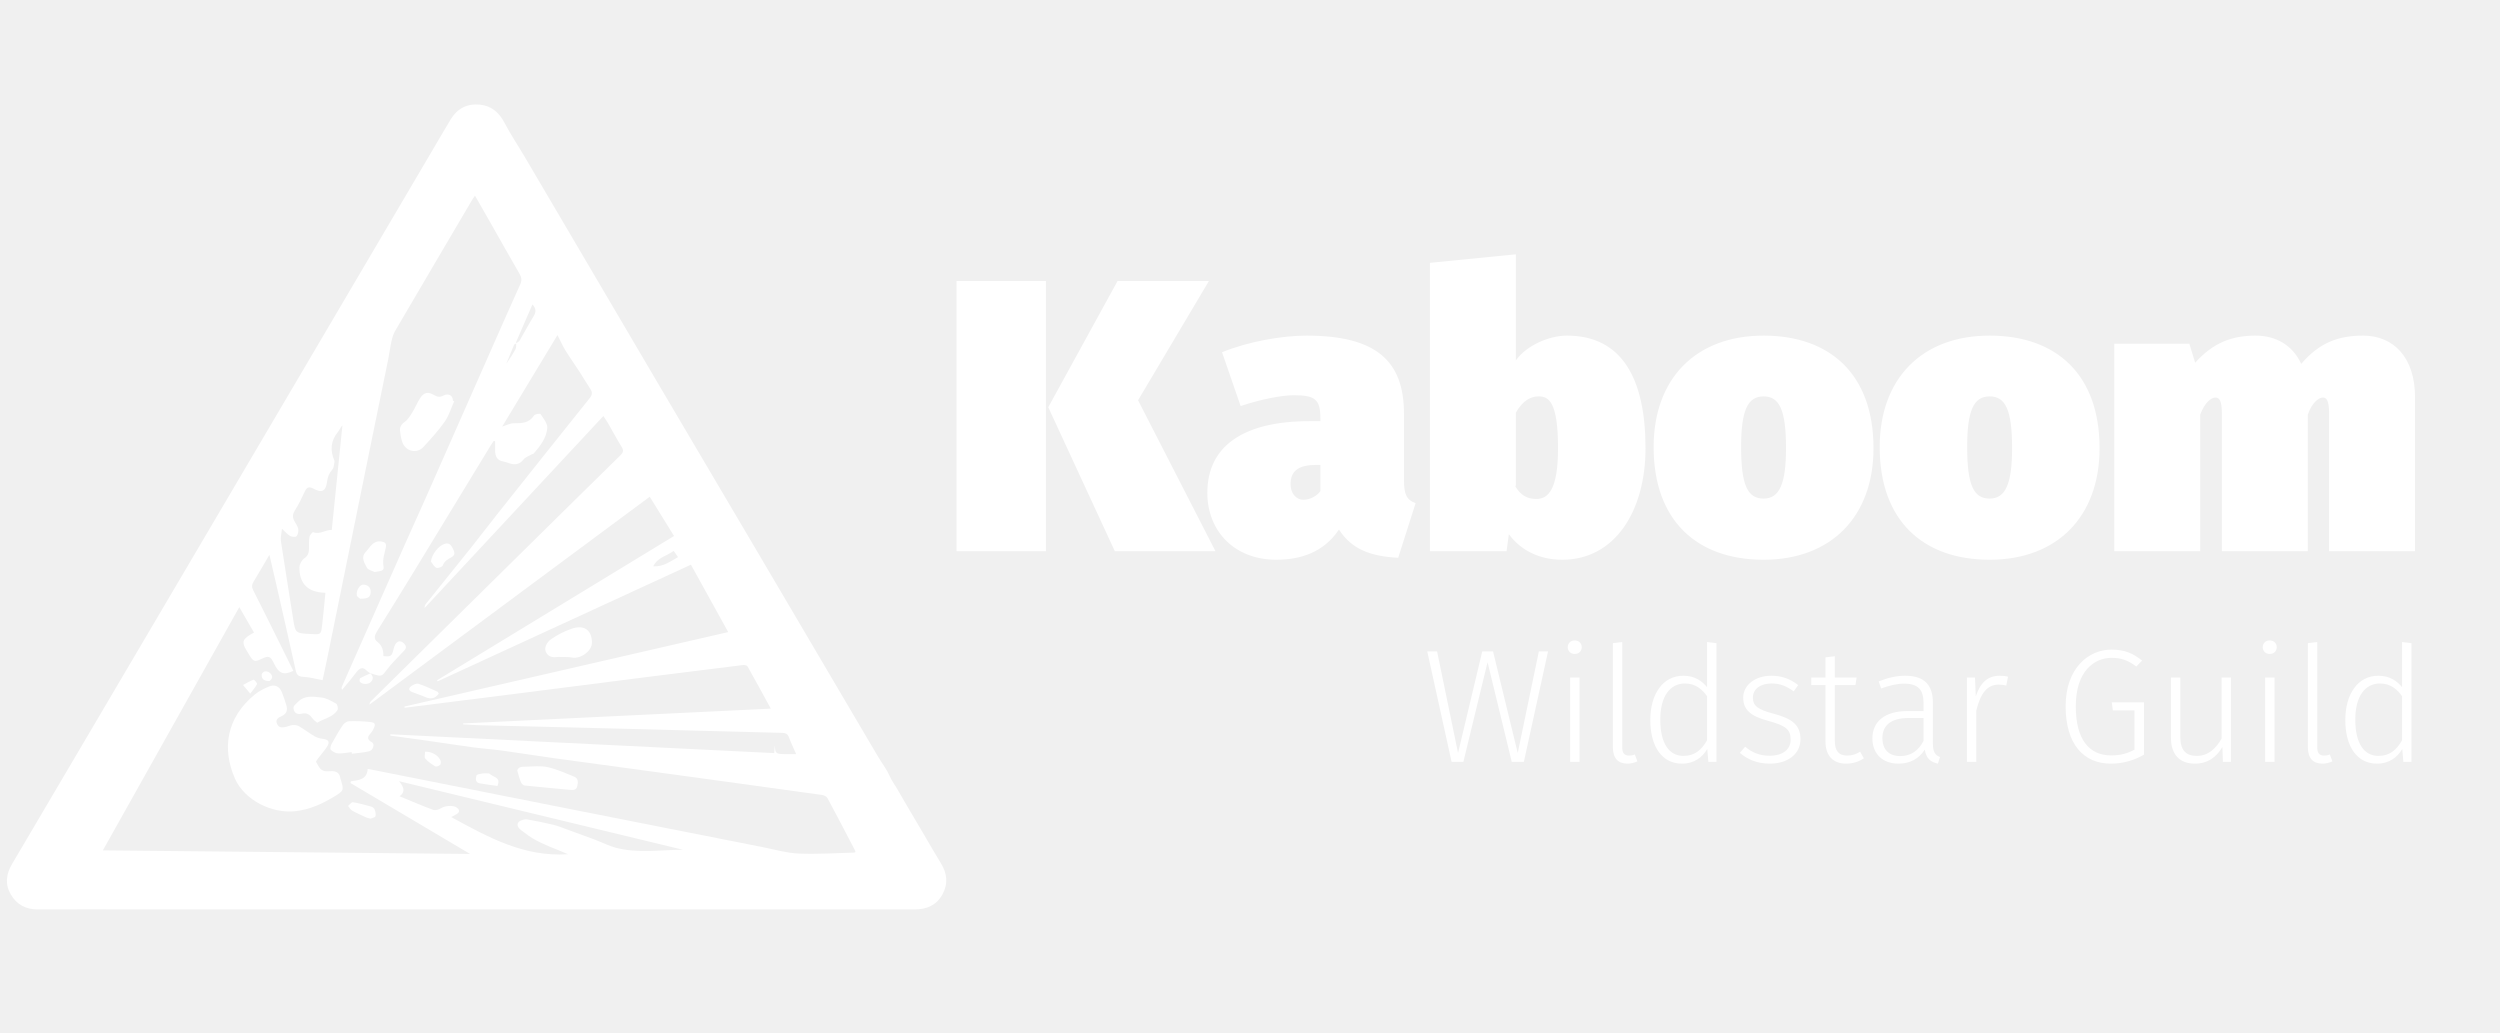
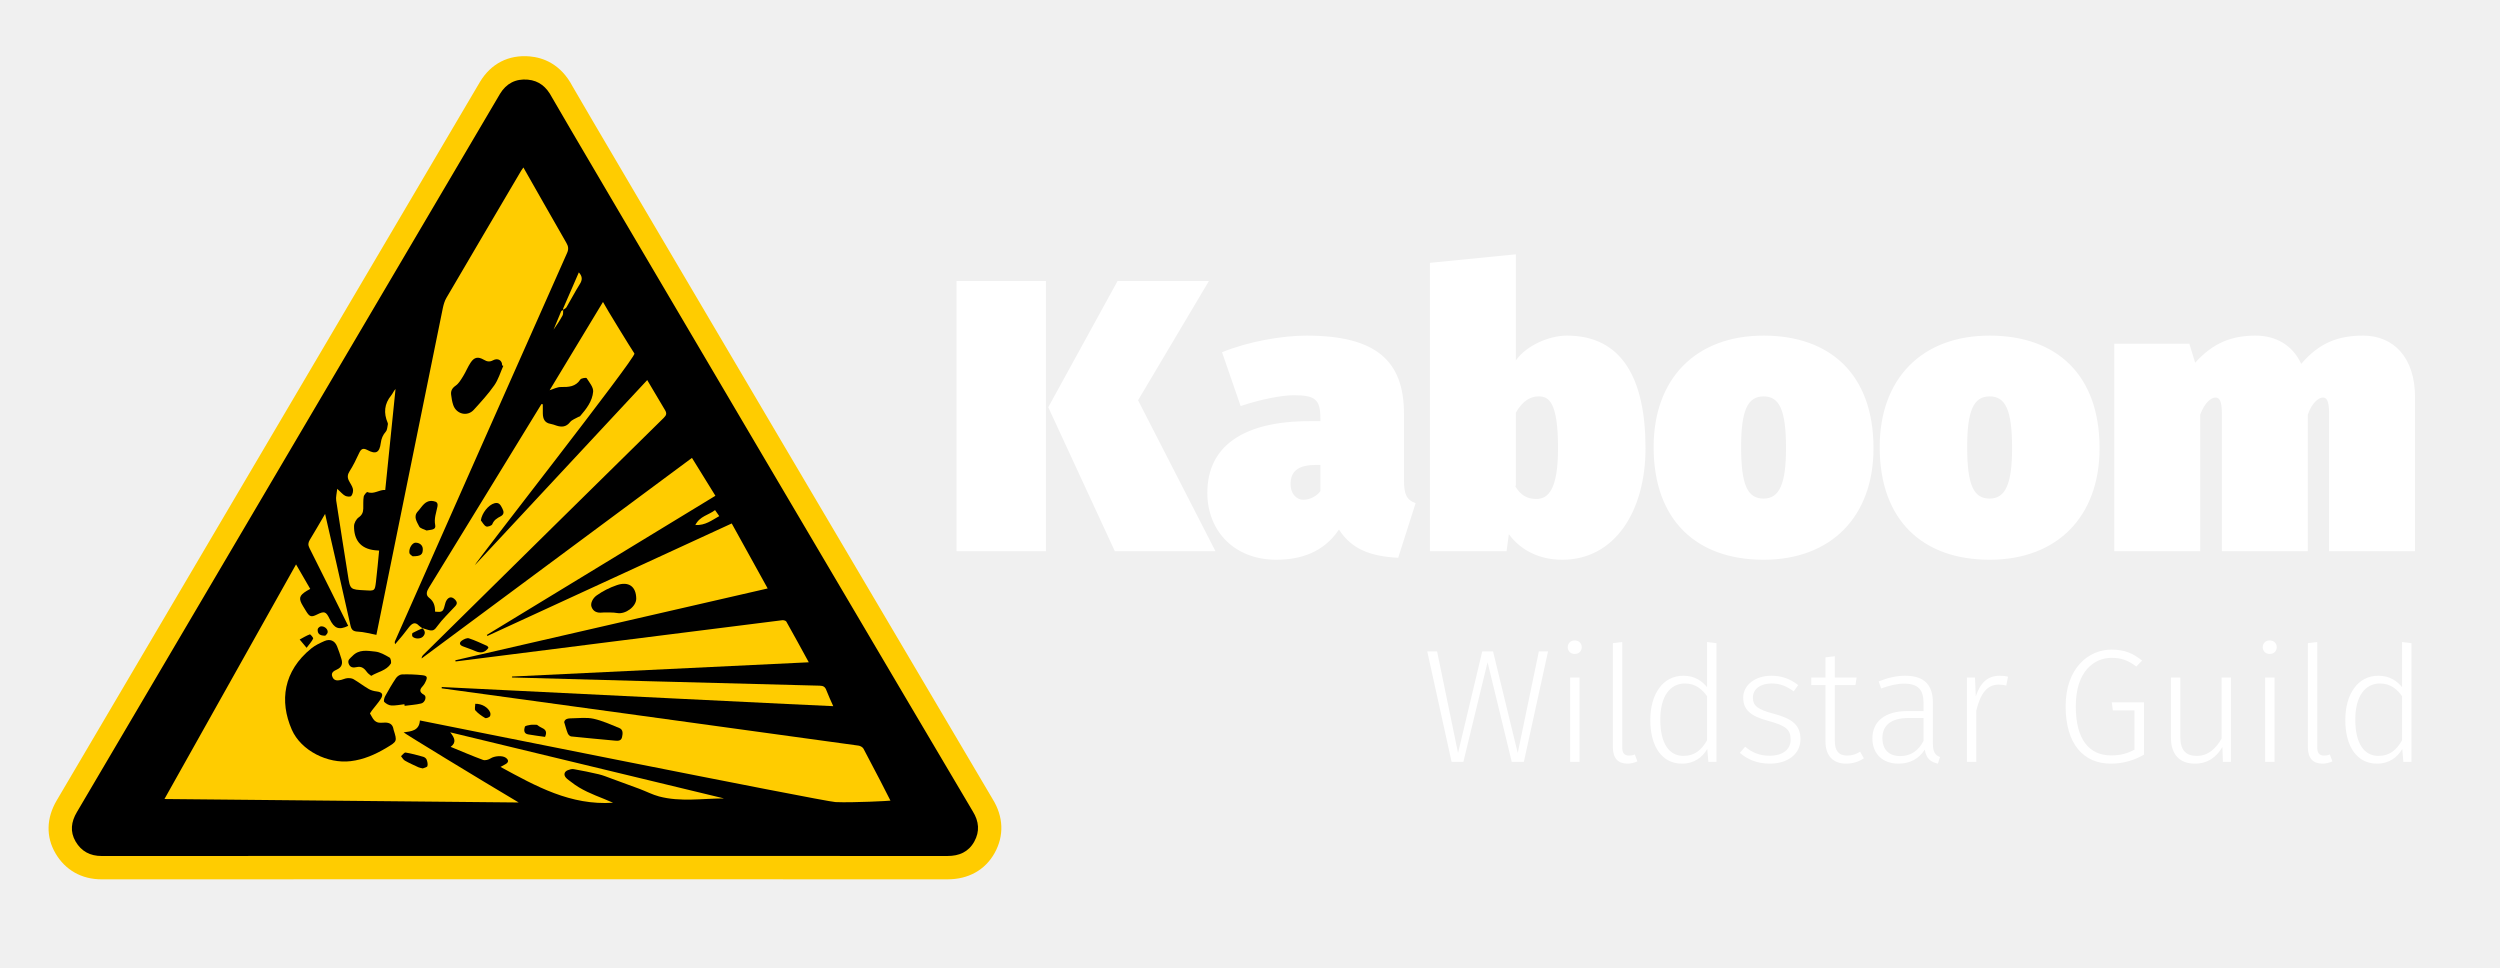
- <svg xmlns="http://www.w3.org/2000/svg" width="155px" height="64px" viewBox="0 0 155 64" version="1.1">
+ <svg xmlns="http://www.w3.org/2000/svg" width="155px" height="60px" viewBox="0 0 155 60" version="1.1">
  <description>Created with Sketch.</description>
  <defs />
  <g id="Page-1" stroke="none" stroke-width="1" fill="none" fill-rule="evenodd">
-     <g id="kaboom-logo-v1" fill="#FFFFFF">
-       <path d="M95.979,40.386 L95.409,40.386 L94.099,46.686 L92.569,40.386 L91.899,40.386 L90.399,46.686 L89.099,40.386 L88.489,40.386 L89.999,47.236 L90.729,47.236 L92.229,41.056 L93.729,47.236 L94.479,47.236 L95.979,40.386 Z M97.929,42.006 L97.349,42.006 L97.349,47.236 L97.929,47.236 L97.929,42.006 Z M97.629,39.706 C97.369,39.706 97.199,39.896 97.199,40.126 C97.199,40.356 97.369,40.546 97.629,40.546 C97.899,40.546 98.069,40.356 98.069,40.126 C98.069,39.896 97.899,39.706 97.629,39.706 L97.629,39.706 Z M100.579,39.806 L99.999,39.876 L99.999,46.336 C99.999,47.026 100.339,47.346 100.899,47.346 C101.119,47.346 101.339,47.286 101.519,47.206 L101.359,46.776 C101.249,46.826 101.129,46.846 101.009,46.846 C100.699,46.846 100.579,46.676 100.579,46.336 L100.579,39.806 Z M104.369,41.896 C103.089,41.896 102.319,43.036 102.319,44.646 C102.319,46.306 103.059,47.346 104.279,47.346 C105.039,47.346 105.549,46.956 105.849,46.436 L105.919,47.236 L106.419,47.236 L106.419,39.876 L105.839,39.806 L105.839,42.606 C105.539,42.236 105.089,41.896 104.369,41.896 L104.369,41.896 Z M105.839,45.896 C105.489,46.506 105.069,46.866 104.369,46.866 C103.489,46.866 102.939,46.096 102.939,44.636 C102.929,43.166 103.549,42.376 104.469,42.376 C105.109,42.376 105.529,42.726 105.839,43.166 L105.839,45.896 Z M109.819,41.896 C108.829,41.896 108.079,42.466 108.079,43.256 C108.079,43.996 108.529,44.406 109.639,44.696 C110.729,44.996 111.019,45.226 111.019,45.866 C111.019,46.496 110.489,46.856 109.729,46.856 C109.089,46.856 108.629,46.656 108.199,46.296 L107.869,46.676 C108.319,47.056 108.889,47.346 109.739,47.346 C110.779,47.346 111.629,46.796 111.629,45.826 C111.629,44.936 111.089,44.546 109.949,44.246 C109.009,43.996 108.679,43.776 108.679,43.256 C108.679,42.716 109.149,42.376 109.839,42.376 C110.369,42.376 110.759,42.536 111.209,42.866 L111.489,42.476 C110.999,42.096 110.489,41.896 109.819,41.896 L109.819,41.896 Z M113.759,40.686 L113.179,40.756 L113.179,42.006 L112.299,42.006 L112.299,42.476 L113.179,42.476 L113.179,45.966 C113.179,46.876 113.669,47.346 114.459,47.346 C114.879,47.346 115.239,47.226 115.559,47.016 L115.329,46.606 C115.069,46.766 114.819,46.846 114.529,46.846 C113.999,46.846 113.759,46.546 113.759,45.936 L113.759,42.476 L115.039,42.476 L115.109,42.006 L113.759,42.006 L113.759,40.686 Z M118.129,41.896 C117.579,41.896 117.059,42.016 116.479,42.246 L116.629,42.686 C117.149,42.496 117.629,42.386 118.049,42.386 C118.919,42.386 119.259,42.756 119.259,43.586 L119.259,44.086 L118.259,44.086 C116.919,44.086 116.089,44.686 116.089,45.786 C116.089,46.716 116.699,47.346 117.709,47.346 C118.409,47.346 118.959,47.056 119.339,46.476 C119.419,47.016 119.689,47.246 120.149,47.346 L120.279,46.936 C119.999,46.826 119.839,46.656 119.839,46.076 L119.839,43.556 C119.839,42.486 119.319,41.896 118.129,41.896 L118.129,41.896 Z M119.259,44.516 L119.259,45.936 C118.939,46.546 118.479,46.876 117.809,46.876 C117.119,46.876 116.709,46.476 116.709,45.756 C116.709,44.926 117.299,44.516 118.349,44.516 L119.259,44.516 Z M122.449,42.006 L121.949,42.006 L121.949,47.236 L122.529,47.236 L122.529,44.056 C122.799,42.976 123.199,42.446 123.929,42.446 C124.109,42.446 124.239,42.466 124.389,42.506 L124.499,41.956 C124.359,41.916 124.179,41.896 123.979,41.896 C123.249,41.896 122.779,42.316 122.499,43.176 L122.449,42.006 Z M130.909,40.276 C129.479,40.276 128.069,41.436 128.069,43.786 C128.069,46.156 129.199,47.346 130.869,47.346 C131.649,47.346 132.329,47.136 132.929,46.786 L132.929,43.546 L130.929,43.546 L130.999,44.046 L132.339,44.046 L132.339,46.476 C131.909,46.716 131.459,46.836 130.899,46.836 C129.549,46.836 128.699,45.886 128.699,43.786 C128.699,41.616 129.839,40.786 130.919,40.786 C131.539,40.786 131.969,40.956 132.449,41.326 L132.809,40.956 C132.249,40.506 131.729,40.276 130.909,40.276 L130.909,40.276 Z M137.739,45.796 C137.379,46.416 136.899,46.866 136.209,46.866 C135.529,46.866 135.179,46.516 135.179,45.686 L135.179,42.006 L134.599,42.006 L134.599,45.746 C134.599,46.776 135.139,47.346 136.079,47.346 C136.889,47.346 137.419,46.936 137.789,46.316 L137.819,47.236 L138.319,47.236 L138.319,42.006 L137.739,42.006 L137.739,45.796 Z M141.019,42.006 L140.439,42.006 L140.439,47.236 L141.019,47.236 L141.019,42.006 Z M140.719,39.706 C140.459,39.706 140.289,39.896 140.289,40.126 C140.289,40.356 140.459,40.546 140.719,40.546 C140.989,40.546 141.159,40.356 141.159,40.126 C141.159,39.896 140.989,39.706 140.719,39.706 L140.719,39.706 Z M143.669,39.806 L143.089,39.876 L143.089,46.336 C143.089,47.026 143.429,47.346 143.989,47.346 C144.209,47.346 144.429,47.286 144.609,47.206 L144.449,46.776 C144.339,46.826 144.219,46.846 144.099,46.846 C143.789,46.846 143.669,46.676 143.669,46.336 L143.669,39.806 Z M147.459,41.896 C146.179,41.896 145.409,43.036 145.409,44.646 C145.409,46.306 146.149,47.346 147.369,47.346 C148.129,47.346 148.639,46.956 148.939,46.436 L149.009,47.236 L149.509,47.236 L149.509,39.876 L148.929,39.806 L148.929,42.606 C148.629,42.236 148.179,41.896 147.459,41.896 L147.459,41.896 Z M148.929,45.896 C148.579,46.506 148.159,46.866 147.459,46.866 C146.579,46.866 146.029,46.096 146.029,44.636 C146.019,43.166 146.639,42.376 147.559,42.376 C148.199,42.376 148.619,42.726 148.929,43.166 L148.929,45.896 Z" id="Wildstar-Guild" />
-       <path d="M74.952,17.424 L69.288,17.424 L64.992,25.248 L69.12,34.176 L75.36,34.176 L70.56,24.816 L74.952,17.424 Z M64.848,17.424 L59.304,17.424 L59.304,34.176 L64.848,34.176 L64.848,17.424 Z M80.999,20.808 C79.511,20.808 77.399,21.168 75.767,21.84 L76.919,25.176 C78.191,24.744 79.511,24.504 80.207,24.504 C81.551,24.504 81.863,24.768 81.863,25.944 L81.863,26.112 L81.191,26.112 C77.039,26.112 74.855,27.696 74.855,30.552 C74.855,32.952 76.559,34.704 79.127,34.704 C80.591,34.704 82.055,34.272 83.015,32.832 C83.807,34.056 84.959,34.488 86.687,34.584 L87.767,31.2 C87.191,30.984 87.047,30.624 87.047,29.76 L87.047,25.656 C87.047,22.368 85.319,20.808 80.999,20.808 Z M81.863,28.824 L81.863,30.456 C81.647,30.744 81.239,30.984 80.807,30.984 C80.351,30.984 80.015,30.576 80.015,30.024 C80.015,29.184 80.519,28.824 81.623,28.824 L81.863,28.824 Z M93.982,15.768 L88.654,16.296 L88.654,34.176 L93.406,34.176 L93.55,33.12 C94.27,34.104 95.422,34.704 96.862,34.704 C100.126,34.704 102.022,31.68 102.022,27.792 C102.022,23.472 100.558,20.808 97.15,20.808 C96.022,20.808 94.63,21.432 93.982,22.344 L93.982,15.768 Z M93.982,25.584 C94.438,24.792 94.942,24.576 95.398,24.576 C96.022,24.576 96.598,24.912 96.598,27.792 C96.598,30.288 96.022,30.936 95.254,30.936 C94.702,30.936 94.294,30.72 93.958,30.168 L93.982,30.072 L93.982,25.584 Z M109.341,20.808 C105.141,20.808 102.525,23.472 102.525,27.72 C102.525,32.28 105.213,34.704 109.341,34.704 C113.541,34.704 116.157,32.016 116.157,27.792 C116.157,23.208 113.469,20.808 109.341,20.808 Z M109.341,24.576 C110.325,24.576 110.733,25.416 110.733,27.792 C110.733,30 110.325,30.912 109.341,30.912 C108.357,30.912 107.949,30.096 107.949,27.72 C107.949,25.488 108.333,24.576 109.341,24.576 Z M123.357,20.808 C119.157,20.808 116.541,23.472 116.541,27.72 C116.541,32.28 119.229,34.704 123.357,34.704 C127.557,34.704 130.173,32.016 130.173,27.792 C130.173,23.208 127.485,20.808 123.357,20.808 Z M123.357,24.576 C124.341,24.576 124.749,25.416 124.749,27.792 C124.749,30 124.341,30.912 123.357,30.912 C122.373,30.912 121.965,30.096 121.965,27.72 C121.965,25.488 122.349,24.576 123.357,24.576 Z M135.74,21.312 L131.084,21.312 L131.084,34.176 L136.412,34.176 L136.412,25.704 C136.7,24.936 137.108,24.648 137.348,24.648 C137.588,24.648 137.756,24.816 137.756,25.632 L137.756,34.176 L143.084,34.176 L143.084,25.704 C143.348,24.936 143.78,24.648 144.02,24.648 C144.236,24.648 144.404,24.816 144.404,25.632 L144.404,34.176 L149.732,34.176 L149.732,24.624 C149.732,22.176 148.412,20.808 146.516,20.808 C144.956,20.808 143.78,21.264 142.676,22.56 C142.148,21.408 141.116,20.808 139.844,20.808 C138.356,20.808 137.204,21.264 136.1,22.488 L135.74,21.312 Z" id="Kaboom" />
-       <g id="Explosion-Icon" transform="translate(0, 6)">
-         <path d="M29.528,50.382 L8.267,50.382 C6.294,50.382 4.322,50.376 2.349,50.385 C1.605,50.389 1.038,50.088 0.668,49.453 C0.296,48.816 0.382,48.185 0.749,47.565 C1.862,45.684 2.969,43.799 4.079,41.916 C6.6,37.636 9.123,33.357 11.644,29.077 C13.938,25.184 16.231,21.291 18.523,17.396 C21.247,12.771 23.969,8.145 26.692,3.52 C27.109,2.812 27.521,2.101 27.946,1.397 C28.35,0.729 28.955,0.417 29.73,0.486 C30.461,0.552 30.938,0.964 31.279,1.614 C31.659,2.339 32.119,3.021 32.534,3.727 C35.208,8.27 37.877,12.815 40.553,17.358 C42.635,20.894 44.726,24.425 46.81,27.96 C49.186,31.991 51.558,36.024 53.934,40.056 C54.242,40.579 54.547,41.106 54.886,41.61 C55.09,41.914 55.204,42.261 55.407,42.564 C55.644,42.921 55.845,43.301 56.063,43.67 C56.275,44.03 56.488,44.39 56.7,44.75 C56.912,45.109 57.124,45.47 57.336,45.829 C57.668,46.393 57.99,46.962 58.334,47.518 C58.729,48.155 58.794,48.805 58.425,49.464 C58.054,50.129 57.452,50.385 56.706,50.384 C49.92,50.38 43.133,50.382 36.347,50.382 L29.528,50.382 L29.528,50.382 Z M32.012,15.29 C31.965,15.317 31.893,15.333 31.875,15.374 C31.707,15.766 31.548,16.162 31.387,16.557 C31.596,16.258 31.795,15.958 31.966,15.642 C32.019,15.544 31.994,15.403 32.005,15.282 C32.077,15.227 32.175,15.186 32.218,15.113 C32.51,14.618 32.774,14.105 33.08,13.618 C33.247,13.351 33.247,13.133 33.012,12.873 C32.67,13.659 32.334,14.428 32.002,15.198 C31.992,15.222 32.008,15.259 32.012,15.29 L32.012,15.29 Z M22.953,35.737 L22.963,35.747 C22.887,35.691 22.798,35.647 22.734,35.579 C22.475,35.302 22.282,35.449 22.101,35.671 C21.958,35.845 21.827,36.027 21.685,36.202 C21.528,36.395 21.366,36.581 21.207,36.771 C21.165,36.671 21.18,36.612 21.204,36.558 C22.504,33.62 23.803,30.683 25.105,27.747 C25.526,26.797 25.96,25.854 26.38,24.904 C27.749,21.812 29.112,18.718 30.478,15.625 C31.066,14.294 31.651,12.961 32.252,11.637 C32.362,11.393 32.345,11.208 32.214,10.982 C31.633,9.981 31.068,8.971 30.497,7.965 C30.153,7.361 29.808,6.759 29.449,6.131 C29.388,6.219 29.342,6.276 29.305,6.339 C27.701,9.063 26.096,11.785 24.5,14.514 C24.386,14.708 24.321,14.937 24.271,15.16 C24.188,15.532 24.144,15.914 24.067,16.289 C23.696,18.114 23.319,19.938 22.947,21.763 C22.053,26.148 21.161,30.535 20.268,34.92 C20.181,35.345 20.087,35.767 20,36.172 C19.573,36.093 19.198,35.981 18.819,35.965 C18.516,35.952 18.398,35.859 18.333,35.565 C17.934,33.745 17.515,31.93 17.102,30.113 C16.977,29.566 16.848,29.021 16.704,28.398 C16.349,29.002 16.042,29.539 15.721,30.066 C15.61,30.248 15.597,30.395 15.699,30.595 C16.301,31.778 16.888,32.97 17.478,34.159 C17.715,34.637 17.951,35.115 18.186,35.593 C17.591,35.883 17.291,35.764 16.995,35.148 C16.762,34.665 16.659,34.63 16.18,34.867 C15.815,35.049 15.705,35.015 15.483,34.652 C15.416,34.543 15.35,34.434 15.283,34.323 C14.984,33.83 15.029,33.648 15.527,33.341 C15.58,33.308 15.635,33.28 15.748,33.218 C15.452,32.706 15.161,32.205 14.836,31.643 C11.999,36.702 9.201,41.69 6.378,46.723 C13.979,46.797 21.516,46.871 29.146,46.945 C26.617,45.445 24.174,43.997 21.731,42.549 C21.738,42.513 21.746,42.476 21.753,42.44 C22.243,42.372 22.755,42.336 22.797,41.673 C22.967,41.705 23.113,41.731 23.258,41.761 C26.871,42.479 30.483,43.197 34.096,43.914 C38.497,44.786 42.899,45.656 47.301,46.525 C48.036,46.671 48.769,46.888 49.51,46.92 C50.653,46.97 51.802,46.889 52.949,46.862 C52.977,46.861 53.003,46.841 53.04,46.826 C53.024,46.777 53.017,46.736 52.998,46.7 C52.437,45.627 51.88,44.552 51.306,43.486 C51.254,43.39 51.102,43.306 50.986,43.29 C48.473,42.937 45.958,42.593 43.444,42.248 C41.407,41.969 39.37,41.69 37.332,41.413 C36.305,41.272 35.276,41.141 34.25,40.995 C33.216,40.849 32.185,40.682 31.151,40.539 C30.547,40.456 29.938,40.416 29.334,40.335 C28.434,40.215 27.536,40.073 26.636,39.945 C25.823,39.829 25.009,39.72 24.195,39.607 C24.197,39.58 24.2,39.553 24.202,39.525 C32.129,39.914 40.057,40.303 48,40.692 C48.012,40.535 48.021,40.403 48.036,40.217 C48.072,40.703 48.097,40.731 48.555,40.753 C48.816,40.765 49.079,40.755 49.363,40.755 C49.209,40.402 49.048,40.068 48.918,39.722 C48.838,39.507 48.718,39.443 48.491,39.437 C45.33,39.362 42.169,39.272 39.008,39.191 C35.9,39.112 32.792,39.04 29.684,38.963 C29.36,38.954 29.037,38.928 28.713,38.91 C28.714,38.891 28.715,38.871 28.716,38.852 C35.056,38.547 41.396,38.242 47.79,37.935 C47.29,37.021 46.827,36.165 46.348,35.318 C46.313,35.257 46.167,35.22 46.081,35.231 C44.081,35.475 42.083,35.726 40.085,35.979 C37.961,36.248 35.838,36.523 33.713,36.792 C31.408,37.085 29.102,37.375 26.796,37.667 C26.227,37.738 25.657,37.81 25.087,37.882 C25.083,37.856 25.078,37.831 25.074,37.806 C31.753,36.27 38.433,34.733 45.149,33.189 C44.364,31.77 43.605,30.396 42.838,29.011 C37.578,31.433 32.356,33.838 27.134,36.242 C27.123,36.22 27.111,36.197 27.1,36.175 C31.99,33.198 36.879,30.221 41.79,27.232 C41.274,26.399 40.787,25.611 40.284,24.797 C34.47,29.109 28.687,33.399 22.904,37.688 C22.914,37.572 22.965,37.507 23.023,37.448 C26.414,34.103 29.805,30.758 33.197,27.413 C34.953,25.682 36.708,23.949 38.47,22.225 C38.645,22.053 38.679,21.928 38.543,21.71 C38.243,21.228 37.978,20.725 37.694,20.233 C37.611,20.089 37.513,19.954 37.408,19.795 C33.7,23.776 30.014,27.736 26.327,31.695 C26.317,31.571 26.362,31.492 26.418,31.422 C27.342,30.271 28.271,29.125 29.192,27.971 C29.766,27.251 30.322,26.517 30.894,25.796 C32.781,23.42 34.667,21.045 36.565,18.679 C36.743,18.457 36.73,18.303 36.586,18.091 C36.37,17.772 36.181,17.435 35.97,17.111 C35.67,16.649 35.35,16.2 35.06,15.732 C34.885,15.449 34.751,15.139 34.564,14.774 C33.378,16.737 32.243,18.615 31.136,20.448 C31.369,20.378 31.621,20.238 31.871,20.241 C32.363,20.248 32.804,20.229 33.111,19.758 C33.167,19.671 33.485,19.627 33.513,19.671 C33.689,19.944 33.956,20.26 33.932,20.54 C33.881,21.151 33.496,21.652 33.094,22.113 C33.069,22.142 33.015,22.144 32.978,22.166 C32.798,22.272 32.571,22.342 32.451,22.496 C32.198,22.816 31.91,22.833 31.567,22.72 C31.445,22.68 31.324,22.632 31.198,22.611 C30.811,22.547 30.703,22.282 30.697,21.94 C30.694,21.744 30.697,21.547 30.697,21.351 C30.667,21.347 30.638,21.342 30.609,21.338 C30.552,21.423 30.492,21.507 30.438,21.595 C28.824,24.247 27.212,26.9 25.595,29.55 C24.863,30.749 24.123,31.941 23.38,33.133 C23.236,33.364 23.148,33.607 23.393,33.792 C23.702,34.025 23.773,34.33 23.771,34.679 C24.241,34.725 24.291,34.688 24.398,34.255 C24.424,34.152 24.454,34.045 24.508,33.955 C24.657,33.712 24.859,33.702 25.059,33.908 C25.304,34.161 25.082,34.306 24.935,34.467 C24.606,34.829 24.244,35.166 23.957,35.56 C23.72,35.884 23.654,35.956 23.259,35.833 C23.157,35.801 23.055,35.77 22.953,35.737 L22.953,35.737 Z M35.213,46.962 C34.979,46.862 34.805,46.784 34.627,46.714 C33.895,46.421 33.159,46.137 32.534,45.637 C32.417,45.543 32.283,45.466 32.185,45.355 C32.02,45.166 32.072,44.961 32.305,44.869 C32.421,44.823 32.561,44.781 32.678,44.802 C33.22,44.898 33.76,45.005 34.294,45.133 C34.574,45.199 34.843,45.312 35.114,45.41 C35.716,45.629 36.319,45.848 36.919,46.073 C37.338,46.231 37.741,46.443 38.171,46.558 C39.544,46.921 40.947,46.688 42.343,46.685 C36.509,45.276 30.676,43.868 24.744,42.436 C25.035,42.796 25.159,43.086 24.774,43.37 C25.506,43.67 26.173,43.96 26.855,44.21 C26.991,44.26 27.209,44.196 27.343,44.11 C27.582,43.957 28.086,43.906 28.315,44.068 C28.516,44.211 28.509,44.367 28.295,44.485 C28.208,44.533 28.121,44.581 27.977,44.659 C30.263,45.905 32.475,47.144 35.213,46.962 L35.213,46.962 Z M17.484,26.785 C17.454,27.082 17.383,27.318 17.416,27.539 C17.656,29.138 17.919,30.733 18.168,32.331 C18.312,33.259 18.306,33.26 19.255,33.308 C19.276,33.309 19.298,33.31 19.319,33.311 C19.89,33.344 19.902,33.345 19.971,32.774 C20.051,32.108 20.107,31.439 20.176,30.753 C20.059,30.745 19.986,30.741 19.914,30.734 C18.952,30.638 18.554,30.032 18.564,29.18 C18.566,28.987 18.705,28.73 18.862,28.621 C19.082,28.467 19.149,28.294 19.157,28.062 C19.165,27.805 19.144,27.544 19.185,27.292 C19.203,27.177 19.382,26.979 19.417,26.993 C19.84,27.166 20.172,26.831 20.569,26.859 C20.792,24.669 21.012,22.519 21.231,20.37 C21.104,20.502 21.052,20.661 20.952,20.782 C20.505,21.324 20.458,21.909 20.724,22.54 C20.736,22.568 20.746,22.605 20.739,22.634 C20.701,22.795 20.704,22.995 20.607,23.107 C20.417,23.327 20.319,23.549 20.282,23.842 C20.203,24.462 19.964,24.583 19.426,24.294 C19.142,24.141 19.013,24.221 18.889,24.489 C18.706,24.886 18.514,25.283 18.28,25.651 C18.145,25.862 18.126,26.041 18.225,26.248 C18.312,26.431 18.45,26.601 18.491,26.792 C18.522,26.934 18.475,27.134 18.385,27.245 C18.332,27.31 18.104,27.292 17.995,27.234 C17.84,27.153 17.722,27.001 17.484,26.785 L17.484,26.785 Z M40.499,29.113 C41.148,29.145 41.559,28.804 42.037,28.54 C41.933,28.39 41.856,28.281 41.767,28.153 C41.353,28.476 40.788,28.535 40.499,29.113 L40.499,29.113 Z" id="Fill-1" />
-         <path d="M19.587,41.225 C19.692,41.398 19.754,41.54 19.852,41.649 C19.921,41.728 20.034,41.793 20.136,41.811 C20.281,41.836 20.435,41.807 20.585,41.81 C20.849,41.815 21.039,41.924 21.093,42.204 C21.097,42.225 21.099,42.246 21.105,42.267 C21.342,43.021 21.339,43.017 20.646,43.432 C19.932,43.859 19.188,44.188 18.348,44.29 C16.876,44.469 15.154,43.618 14.562,42.261 C13.763,40.43 14.015,38.503 15.82,37.041 C16.066,36.842 16.366,36.701 16.658,36.571 C17.019,36.412 17.32,36.541 17.469,36.9 C17.579,37.166 17.666,37.442 17.752,37.718 C17.849,38.025 17.77,38.262 17.457,38.402 C17.255,38.494 17.054,38.606 17.178,38.885 C17.29,39.14 17.512,39.115 17.729,39.067 C17.865,39.037 17.995,38.966 18.13,38.956 C18.262,38.947 18.418,38.956 18.527,39.02 C18.86,39.215 19.168,39.454 19.502,39.649 C19.653,39.737 19.839,39.787 20.014,39.808 C20.378,39.852 20.471,39.993 20.271,40.304 C20.11,40.553 19.908,40.774 19.728,41.011 C19.666,41.093 19.614,41.183 19.587,41.225" id="Fill-2" />
-         <path d="M28.158,18.882 C27.968,19.304 27.836,19.766 27.576,20.137 C27.185,20.696 26.718,21.205 26.256,21.71 C25.844,22.162 25.135,21.986 24.937,21.396 C24.867,21.185 24.83,20.959 24.804,20.737 C24.774,20.487 24.867,20.312 25.097,20.152 C25.302,20.011 25.442,19.762 25.579,19.541 C25.753,19.26 25.874,18.945 26.058,18.671 C26.296,18.317 26.537,18.275 26.91,18.492 C27.109,18.607 27.272,18.645 27.501,18.522 C27.812,18.354 28.093,18.537 28.081,18.849 C28.106,18.86 28.132,18.871 28.158,18.882" id="Fill-3" />
-         <path d="M21.802,40.63 C21.522,40.661 21.241,40.724 20.963,40.711 C20.804,40.703 20.623,40.6 20.507,40.484 C20.454,40.431 20.502,40.227 20.56,40.121 C20.778,39.724 21.005,39.329 21.259,38.953 C21.338,38.837 21.509,38.719 21.641,38.715 C22.077,38.7 22.517,38.717 22.95,38.764 C23.27,38.798 23.302,38.899 23.153,39.196 C23.115,39.273 23.077,39.354 23.02,39.415 C22.82,39.637 22.684,39.817 23.063,40.025 C23.252,40.128 23.135,40.519 22.88,40.581 C22.533,40.666 22.17,40.686 21.814,40.732 C21.81,40.698 21.806,40.664 21.802,40.63" id="Fill-4" />
-         <path d="M32.07,41.779 C32.122,41.536 32.373,41.54 32.59,41.534 C33.049,41.523 33.525,41.468 33.965,41.565 C34.529,41.691 35.068,41.938 35.608,42.157 C35.872,42.265 35.838,42.52 35.79,42.744 C35.74,42.976 35.559,42.991 35.362,42.973 C34.414,42.883 33.465,42.801 32.519,42.7 C32.438,42.692 32.335,42.588 32.301,42.504 C32.212,42.29 32.157,42.063 32.07,41.779" id="Fill-5" />
-         <path d="M36.702,33.839 C36.708,34.353 36.008,34.866 35.476,34.769 C35.201,34.719 34.913,34.74 34.631,34.731 C34.588,34.729 34.546,34.736 34.503,34.74 C34.198,34.769 33.946,34.688 33.829,34.378 C33.741,34.145 33.907,33.813 34.16,33.636 C34.561,33.353 34.989,33.137 35.456,32.977 C36.2,32.722 36.692,33.048 36.702,33.839" id="Fill-6" />
-         <path d="M19.666,38.807 C19.566,38.722 19.47,38.665 19.41,38.583 C19.237,38.345 19.06,38.164 18.719,38.247 C18.52,38.297 18.305,38.276 18.218,38.023 C18.133,37.775 18.309,37.688 18.456,37.535 C18.889,37.08 19.425,37.195 19.923,37.246 C20.242,37.278 20.556,37.463 20.844,37.629 C20.925,37.676 20.978,37.943 20.922,38.029 C20.636,38.47 20.115,38.538 19.666,38.807" id="Fill-7" />
-         <path d="M23.226,29.465 C23.062,29.38 22.816,29.335 22.75,29.202 C22.604,28.905 22.352,28.569 22.668,28.231 C22.943,27.937 23.124,27.488 23.658,27.576 C23.873,27.611 23.971,27.689 23.922,27.939 C23.847,28.326 23.694,28.69 23.781,29.122 C23.846,29.442 23.495,29.406 23.226,29.465" id="Fill-8" />
-         <path d="M26.715,28.814 C26.776,28.355 27.198,27.818 27.591,27.712 C27.89,27.631 27.985,27.836 28.092,28.041 C28.201,28.248 28.222,28.432 27.982,28.555 C27.753,28.672 27.554,28.794 27.449,29.062 C27.414,29.153 27.151,29.247 27.055,29.203 C26.912,29.137 26.825,28.95 26.715,28.814" id="Fill-9" />
-         <path d="M22.983,44.756 C22.869,44.727 22.783,44.719 22.709,44.685 C22.414,44.548 22.115,44.416 21.833,44.256 C21.728,44.197 21.665,44.067 21.582,43.97 C21.681,43.888 21.793,43.723 21.876,43.736 C22.261,43.799 22.639,43.903 23.015,44.01 C23.099,44.033 23.2,44.112 23.229,44.19 C23.278,44.321 23.317,44.484 23.279,44.607 C23.255,44.684 23.079,44.712 22.983,44.756" id="Fill-10" />
-         <path d="M27.204,37.003 C26.976,37.323 26.699,37.366 26.359,37.214 C26.096,37.097 25.818,37.013 25.55,36.906 C25.311,36.811 25.324,36.653 25.509,36.53 C25.634,36.447 25.826,36.355 25.947,36.395 C26.347,36.524 26.73,36.711 27.116,36.882 C27.156,36.9 27.177,36.964 27.204,37.003" id="Fill-11" />
-         <path d="M30.841,42.73 C30.474,42.676 30.106,42.633 29.744,42.566 C29.456,42.513 29.488,42.265 29.541,42.083 C29.562,42.011 29.773,41.978 29.902,41.957 C30.032,41.936 30.168,41.952 30.322,41.952 C30.372,41.985 30.47,42.069 30.583,42.121 C30.814,42.229 31.01,42.342 30.841,42.73" id="Fill-12" />
-         <path d="M26.355,40.604 C26.778,40.59 27.196,40.84 27.317,41.171 C27.344,41.245 27.333,41.383 27.284,41.425 C27.207,41.488 27.048,41.552 26.985,41.514 C26.761,41.381 26.539,41.226 26.367,41.033 C26.296,40.955 26.355,40.761 26.355,40.604" id="Fill-13" />
-         <path d="M22.33,31.122 C22.301,31.094 22.136,31.007 22.121,30.9 C22.078,30.587 22.317,30.243 22.521,30.247 C22.792,30.252 22.981,30.419 22.983,30.658 C22.987,31.007 22.859,31.121 22.33,31.122" id="Fill-14" />
-         <path d="M15.515,37.004 C15.324,36.776 15.197,36.623 15.069,36.471 C15.285,36.355 15.495,36.224 15.722,36.14 C15.759,36.126 15.959,36.361 15.935,36.412 C15.848,36.6 15.697,36.759 15.515,37.004" id="Fill-15" />
-         <path d="M22.953,35.737 C23.134,35.909 23.178,36.09 22.99,36.285 C22.84,36.44 22.481,36.449 22.322,36.282 C22.282,36.24 22.289,36.072 22.325,36.052 C22.53,35.936 22.749,35.847 22.964,35.747 L22.953,35.737" id="Fill-16" />
-         <path d="M16.717,36.224 C16.336,36.233 16.206,36.074 16.227,35.813 C16.233,35.741 16.355,35.633 16.432,35.625 C16.67,35.6 16.908,35.818 16.866,36.021 C16.847,36.115 16.741,36.192 16.717,36.224" id="Fill-17" />
+     <g id="kaboom-logo-v1">
+       <path d="M95.979,40.386 L95.409,40.386 L94.099,46.686 L92.569,40.386 L91.899,40.386 L90.399,46.686 L89.099,40.386 L88.489,40.386 L89.999,47.236 L90.729,47.236 L92.229,41.056 L93.729,47.236 L94.479,47.236 L95.979,40.386 Z M97.929,42.006 L97.349,42.006 L97.349,47.236 L97.929,47.236 L97.929,42.006 Z M97.629,39.706 C97.369,39.706 97.199,39.896 97.199,40.126 C97.199,40.356 97.369,40.546 97.629,40.546 C97.899,40.546 98.069,40.356 98.069,40.126 C98.069,39.896 97.899,39.706 97.629,39.706 L97.629,39.706 Z M100.579,39.806 L99.999,39.876 L99.999,46.336 C99.999,47.026 100.339,47.346 100.899,47.346 C101.119,47.346 101.339,47.286 101.519,47.206 L101.359,46.776 C101.249,46.826 101.129,46.846 101.009,46.846 C100.699,46.846 100.579,46.676 100.579,46.336 L100.579,39.806 Z M104.369,41.896 C103.089,41.896 102.319,43.036 102.319,44.646 C102.319,46.306 103.059,47.346 104.279,47.346 C105.039,47.346 105.549,46.956 105.849,46.436 L105.919,47.236 L106.419,47.236 L106.419,39.876 L105.839,39.806 L105.839,42.606 C105.539,42.236 105.089,41.896 104.369,41.896 L104.369,41.896 Z M105.839,45.896 C105.489,46.506 105.069,46.866 104.369,46.866 C103.489,46.866 102.939,46.096 102.939,44.636 C102.929,43.166 103.549,42.376 104.469,42.376 C105.109,42.376 105.529,42.726 105.839,43.166 L105.839,45.896 Z M109.819,41.896 C108.829,41.896 108.079,42.466 108.079,43.256 C108.079,43.996 108.529,44.406 109.639,44.696 C110.729,44.996 111.019,45.226 111.019,45.866 C111.019,46.496 110.489,46.856 109.729,46.856 C109.089,46.856 108.629,46.656 108.199,46.296 L107.869,46.676 C108.319,47.056 108.889,47.346 109.739,47.346 C110.779,47.346 111.629,46.796 111.629,45.826 C111.629,44.936 111.089,44.546 109.949,44.246 C109.009,43.996 108.679,43.776 108.679,43.256 C108.679,42.716 109.149,42.376 109.839,42.376 C110.369,42.376 110.759,42.536 111.209,42.866 L111.489,42.476 C110.999,42.096 110.489,41.896 109.819,41.896 L109.819,41.896 Z M113.759,40.686 L113.179,40.756 L113.179,42.006 L112.299,42.006 L112.299,42.476 L113.179,42.476 L113.179,45.966 C113.179,46.876 113.669,47.346 114.459,47.346 C114.879,47.346 115.239,47.226 115.559,47.016 L115.329,46.606 C115.069,46.766 114.819,46.846 114.529,46.846 C113.999,46.846 113.759,46.546 113.759,45.936 L113.759,42.476 L115.039,42.476 L115.109,42.006 L113.759,42.006 L113.759,40.686 Z M118.129,41.896 C117.579,41.896 117.059,42.016 116.479,42.246 L116.629,42.686 C117.149,42.496 117.629,42.386 118.049,42.386 C118.919,42.386 119.259,42.756 119.259,43.586 L119.259,44.086 L118.259,44.086 C116.919,44.086 116.089,44.686 116.089,45.786 C116.089,46.716 116.699,47.346 117.709,47.346 C118.409,47.346 118.959,47.056 119.339,46.476 C119.419,47.016 119.689,47.246 120.149,47.346 L120.279,46.936 C119.999,46.826 119.839,46.656 119.839,46.076 L119.839,43.556 C119.839,42.486 119.319,41.896 118.129,41.896 L118.129,41.896 Z M119.259,44.516 L119.259,45.936 C118.939,46.546 118.479,46.876 117.809,46.876 C117.119,46.876 116.709,46.476 116.709,45.756 C116.709,44.926 117.299,44.516 118.349,44.516 L119.259,44.516 Z M122.449,42.006 L121.949,42.006 L121.949,47.236 L122.529,47.236 L122.529,44.056 C122.799,42.976 123.199,42.446 123.929,42.446 C124.109,42.446 124.239,42.466 124.389,42.506 L124.499,41.956 C124.359,41.916 124.179,41.896 123.979,41.896 C123.249,41.896 122.779,42.316 122.499,43.176 L122.449,42.006 Z M130.909,40.276 C129.479,40.276 128.069,41.436 128.069,43.786 C128.069,46.156 129.199,47.346 130.869,47.346 C131.649,47.346 132.329,47.136 132.929,46.786 L132.929,43.546 L130.929,43.546 L130.999,44.046 L132.339,44.046 L132.339,46.476 C131.909,46.716 131.459,46.836 130.899,46.836 C129.549,46.836 128.699,45.886 128.699,43.786 C128.699,41.616 129.839,40.786 130.919,40.786 C131.539,40.786 131.969,40.956 132.449,41.326 L132.809,40.956 C132.249,40.506 131.729,40.276 130.909,40.276 L130.909,40.276 Z M137.739,45.796 C137.379,46.416 136.899,46.866 136.209,46.866 C135.529,46.866 135.179,46.516 135.179,45.686 L135.179,42.006 L134.599,42.006 L134.599,45.746 C134.599,46.776 135.139,47.346 136.079,47.346 C136.889,47.346 137.419,46.936 137.789,46.316 L137.819,47.236 L138.319,47.236 L138.319,42.006 L137.739,42.006 L137.739,45.796 Z M141.019,42.006 L140.439,42.006 L140.439,47.236 L141.019,47.236 L141.019,42.006 Z M140.719,39.706 C140.459,39.706 140.289,39.896 140.289,40.126 C140.289,40.356 140.459,40.546 140.719,40.546 C140.989,40.546 141.159,40.356 141.159,40.126 C141.159,39.896 140.989,39.706 140.719,39.706 L140.719,39.706 Z M143.669,39.806 L143.089,39.876 L143.089,46.336 C143.089,47.026 143.429,47.346 143.989,47.346 C144.209,47.346 144.429,47.286 144.609,47.206 L144.449,46.776 C144.339,46.826 144.219,46.846 144.099,46.846 C143.789,46.846 143.669,46.676 143.669,46.336 L143.669,39.806 Z M147.459,41.896 C146.179,41.896 145.409,43.036 145.409,44.646 C145.409,46.306 146.149,47.346 147.369,47.346 C148.129,47.346 148.639,46.956 148.939,46.436 L149.009,47.236 L149.509,47.236 L149.509,39.876 L148.929,39.806 L148.929,42.606 C148.629,42.236 148.179,41.896 147.459,41.896 L147.459,41.896 Z M148.929,45.896 C148.579,46.506 148.159,46.866 147.459,46.866 C146.579,46.866 146.029,46.096 146.029,44.636 C146.019,43.166 146.639,42.376 147.559,42.376 C148.199,42.376 148.619,42.726 148.929,43.166 L148.929,45.896 Z" id="Wildstar-Guild" fill="#FFFFFF" />
+       <path d="M74.952,17.424 L69.288,17.424 L64.992,25.248 L69.12,34.176 L75.36,34.176 L70.56,24.816 L74.952,17.424 Z M64.848,17.424 L59.304,17.424 L59.304,34.176 L64.848,34.176 L64.848,17.424 Z M80.999,20.808 C79.511,20.808 77.399,21.168 75.767,21.84 L76.919,25.176 C78.191,24.744 79.511,24.504 80.207,24.504 C81.551,24.504 81.863,24.768 81.863,25.944 L81.863,26.112 L81.191,26.112 C77.039,26.112 74.855,27.696 74.855,30.552 C74.855,32.952 76.559,34.704 79.127,34.704 C80.591,34.704 82.055,34.272 83.015,32.832 C83.807,34.056 84.959,34.488 86.687,34.584 L87.767,31.2 C87.191,30.984 87.047,30.624 87.047,29.76 L87.047,25.656 C87.047,22.368 85.319,20.808 80.999,20.808 Z M81.863,28.824 L81.863,30.456 C81.647,30.744 81.239,30.984 80.807,30.984 C80.351,30.984 80.015,30.576 80.015,30.024 C80.015,29.184 80.519,28.824 81.623,28.824 L81.863,28.824 Z M93.982,15.768 L88.654,16.296 L88.654,34.176 L93.406,34.176 L93.55,33.12 C94.27,34.104 95.422,34.704 96.862,34.704 C100.126,34.704 102.022,31.68 102.022,27.792 C102.022,23.472 100.558,20.808 97.15,20.808 C96.022,20.808 94.63,21.432 93.982,22.344 L93.982,15.768 Z M93.982,25.584 C94.438,24.792 94.942,24.576 95.398,24.576 C96.022,24.576 96.598,24.912 96.598,27.792 C96.598,30.288 96.022,30.936 95.254,30.936 C94.702,30.936 94.294,30.72 93.958,30.168 L93.982,30.072 L93.982,25.584 Z M109.341,20.808 C105.141,20.808 102.525,23.472 102.525,27.72 C102.525,32.28 105.213,34.704 109.341,34.704 C113.541,34.704 116.157,32.016 116.157,27.792 C116.157,23.208 113.469,20.808 109.341,20.808 Z M109.341,24.576 C110.325,24.576 110.733,25.416 110.733,27.792 C110.733,30 110.325,30.912 109.341,30.912 C108.357,30.912 107.949,30.096 107.949,27.72 C107.949,25.488 108.333,24.576 109.341,24.576 Z M123.357,20.808 C119.157,20.808 116.541,23.472 116.541,27.72 C116.541,32.28 119.229,34.704 123.357,34.704 C127.557,34.704 130.173,32.016 130.173,27.792 C130.173,23.208 127.485,20.808 123.357,20.808 Z M123.357,24.576 C124.341,24.576 124.749,25.416 124.749,27.792 C124.749,30 124.341,30.912 123.357,30.912 C122.373,30.912 121.965,30.096 121.965,27.72 C121.965,25.488 122.349,24.576 123.357,24.576 Z M135.74,21.312 L131.084,21.312 L131.084,34.176 L136.412,34.176 L136.412,25.704 C136.7,24.936 137.108,24.648 137.348,24.648 C137.588,24.648 137.756,24.816 137.756,25.632 L137.756,34.176 L143.084,34.176 L143.084,25.704 C143.348,24.936 143.78,24.648 144.02,24.648 C144.236,24.648 144.404,24.816 144.404,25.632 L144.404,34.176 L149.732,34.176 L149.732,24.624 C149.732,22.176 148.412,20.808 146.516,20.808 C144.956,20.808 143.78,21.264 142.676,22.56 C142.148,21.408 141.116,20.808 139.844,20.808 C138.356,20.808 137.204,21.264 136.1,22.488 L135.74,21.312 Z" id="Kaboom" fill="#FFFFFF" />
+       <g id="Icon" transform="translate(3, 3)">
+         <path d="M3.296,51.519 C2.062,51.519 1.046,50.945 0.438,49.902 C-0.159,48.88 -0.129,47.713 0.522,46.615 C0.958,45.876 5.321,38.467 10.368,29.897 C17.937,17.045 26.515,2.478 26.763,2.069 C27.438,0.951 28.526,0.379 29.851,0.497 C30.652,0.569 31.761,0.949 32.498,2.355 C33.106,3.464 58.369,46.257 58.545,46.546 C59.219,47.633 59.263,48.821 58.665,49.889 C58.079,50.939 57.043,51.518 55.748,51.518 C49.193,51.514 5.219,51.511 3.316,51.519 L3.296,51.519 L3.296,51.519 Z M29.536,3.379 C29.404,3.379 29.34,3.398 29.239,3.565 C29.001,3.96 20.052,19.156 12.862,31.366 C7.813,39.938 3.449,47.349 3.012,48.089 C2.87,48.328 2.899,48.379 2.937,48.444 C3.011,48.569 3.053,48.624 3.296,48.624 L3.296,50.072 L3.302,48.624 C5.208,48.616 49.196,48.621 55.745,48.623 C56.057,48.623 56.093,48.559 56.139,48.478 C56.198,48.372 56.233,48.309 56.084,48.068 C55.895,47.764 30.356,4.503 29.934,3.698 C29.776,3.396 29.691,3.388 29.593,3.38 C29.573,3.379 29.554,3.379 29.536,3.379 L29.536,3.379 Z" id="Fill-1" fill="#FFCC00" />
+         <path d="M3.31,50.072 C2.592,50.075 2.045,49.785 1.687,49.173 C1.329,48.559 1.413,47.949 1.766,47.352 C2.84,45.537 27.591,3.496 28.001,2.817 C28.39,2.172 28.975,1.872 29.722,1.938 C30.427,2.001 30.888,2.399 31.216,3.026 C31.583,3.726 56.982,46.77 57.314,47.306 C57.695,47.921 57.758,48.547 57.402,49.183 C57.044,49.825 56.463,50.072 55.744,50.071 C49.198,50.067 5.212,50.063 3.31,50.072" id="Fill-2" fill="#000000" />
+         <path d="M31.923,16.218 C31.878,16.245 31.809,16.26 31.792,16.299 C31.629,16.677 31.476,17.059 31.32,17.44 C31.522,17.152 31.714,16.863 31.879,16.558 C31.93,16.463 31.906,16.327 31.917,16.21 C31.986,16.157 32.08,16.118 32.122,16.048 C32.403,15.57 32.659,15.076 32.953,14.606 C33.115,14.348 33.115,14.138 32.888,13.887 C32.558,14.646 32.234,15.387 31.914,16.129 C31.904,16.153 31.919,16.188 31.923,16.218 L31.923,16.218 Z M23.185,35.942 L23.195,35.952 C23.121,35.898 23.035,35.855 22.974,35.79 C22.724,35.522 22.537,35.665 22.362,35.878 C22.225,36.046 22.098,36.222 21.961,36.391 C21.811,36.576 21.654,36.756 21.5,36.939 C21.46,36.843 21.474,36.787 21.498,36.733 C22.752,33.9 31.575,13.972 32.155,12.694 C32.261,12.459 32.245,12.28 32.118,12.063 C31.558,11.098 29.797,7.989 29.451,7.384 C29.392,7.468 29.348,7.523 29.312,7.584 C27.765,10.211 26.216,12.837 24.676,15.47 C24.567,15.657 24.504,15.878 24.457,16.093 C24.376,16.452 20.42,35.971 20.336,36.361 C19.924,36.285 19.563,36.178 19.197,36.162 C18.904,36.149 18.791,36.06 18.729,35.776 C18.343,34.021 17.296,29.463 17.156,28.863 C16.815,29.445 16.518,29.963 16.208,30.472 C16.102,30.647 16.089,30.789 16.187,30.982 C16.768,32.124 18.359,35.342 18.587,35.803 C18.013,36.082 17.723,35.968 17.437,35.375 C17.212,34.908 17.113,34.874 16.651,35.103 C16.3,35.278 16.193,35.245 15.98,34.896 C15.914,34.79 15.85,34.685 15.786,34.578 C15.498,34.103 15.541,33.927 16.022,33.631 C16.073,33.599 16.126,33.572 16.234,33.512 C15.949,33.019 15.669,32.535 15.355,31.993 C12.618,36.873 9.919,41.685 7.196,46.539 C14.529,46.611 21.798,46.682 29.159,46.754 C26.719,45.307 22.02,42.442 22.027,42.407 C22.5,42.342 22.994,42.308 23.034,41.668 C23.198,41.699 48.087,46.698 48.802,46.729 C49.905,46.777 52.172,46.653 52.208,46.639 C52.192,46.592 51.088,44.445 50.535,43.417 C50.484,43.324 50.338,43.243 50.226,43.228 C47.802,42.887 25.167,39.784 24.383,39.676 C24.385,39.649 24.387,39.623 24.389,39.596 C32.037,39.971 48.386,40.782 48.661,40.782 C48.512,40.442 48.357,40.12 48.231,39.786 C48.154,39.579 48.038,39.517 47.819,39.512 C44.77,39.439 29.053,39.02 28.741,39.003 C28.742,38.984 28.743,38.965 28.744,38.946 C34.859,38.652 40.975,38.358 47.144,38.062 C46.661,37.18 46.214,36.355 45.752,35.538 C45.719,35.479 45.578,35.443 45.494,35.454 C43.566,35.689 25.793,37.941 25.244,38.011 C25.239,37.986 25.234,37.962 25.231,37.937 C31.674,36.456 38.117,34.974 44.596,33.484 C43.838,32.115 43.106,30.791 42.367,29.454 C37.293,31.79 32.255,34.11 27.218,36.429 C27.207,36.408 27.196,36.386 27.185,36.364 C31.902,33.493 36.618,30.622 41.355,27.738 C40.858,26.935 40.388,26.174 39.902,25.389 C34.294,29.549 28.716,33.687 23.138,37.825 C23.147,37.712 23.196,37.649 23.252,37.593 C26.523,34.365 36.453,24.571 38.152,22.908 C38.321,22.742 38.355,22.622 38.223,22.411 C37.934,21.946 37.229,20.717 37.128,20.564 C33.552,24.405 29.996,28.224 26.439,32.043 C26.43,31.924 36.474,19.125 36.335,18.92 C36.127,18.613 34.565,16.073 34.385,15.721 C33.241,17.614 32.146,19.426 31.078,21.194 C31.303,21.126 31.545,20.991 31.787,20.995 C32.262,21 32.687,20.983 32.983,20.528 C33.038,20.445 33.344,20.402 33.371,20.445 C33.541,20.708 33.798,21.012 33.775,21.282 C33.726,21.873 33.355,22.355 32.967,22.8 C32.942,22.828 32.89,22.83 32.856,22.851 C32.682,22.954 32.463,23.021 32.346,23.169 C32.103,23.478 31.824,23.495 31.494,23.386 C31.377,23.347 31.259,23.3 31.138,23.28 C30.764,23.219 30.661,22.963 30.655,22.633 C30.652,22.444 30.654,22.254 30.654,22.065 C30.626,22.061 30.598,22.057 30.57,22.052 C30.515,22.135 24.313,32.28 23.597,33.43 C23.458,33.653 23.373,33.888 23.609,34.066 C23.907,34.291 23.976,34.585 23.974,34.921 C24.427,34.965 24.475,34.93 24.579,34.512 C24.604,34.414 24.632,34.31 24.685,34.223 C24.829,33.989 25.023,33.979 25.216,34.178 C25.452,34.422 25.238,34.562 25.097,34.717 C24.78,35.066 24.43,35.391 24.153,35.771 C23.925,36.083 23.861,36.153 23.48,36.035 C23.382,36.003 23.283,35.974 23.185,35.942 L23.185,35.942 Z M35.011,46.77 C34.785,46.674 34.617,46.599 34.446,46.531 C33.74,46.248 33.03,45.974 32.426,45.492 C32.314,45.401 32.184,45.327 32.09,45.22 C31.931,45.038 31.981,44.84 32.206,44.751 C32.318,44.707 32.453,44.666 32.566,44.686 C33.088,44.779 33.609,44.882 34.125,45.005 C34.394,45.069 34.654,45.178 34.915,45.273 C35.497,45.484 36.078,45.695 36.657,45.913 C37.061,46.065 37.45,46.269 37.864,46.38 C39.189,46.73 40.542,46.506 41.889,46.502 C36.261,45.144 30.634,43.786 24.913,42.404 C25.193,42.751 25.313,43.031 24.941,43.305 C25.647,43.594 26.291,43.874 26.949,44.115 C27.08,44.163 27.291,44.102 27.419,44.019 C27.65,43.871 28.136,43.822 28.357,43.979 C28.551,44.116 28.544,44.267 28.337,44.381 C28.254,44.427 28.169,44.473 28.031,44.549 C30.236,45.75 32.37,46.945 35.011,46.77 L35.011,46.77 Z M17.909,27.307 C17.88,27.593 17.812,27.821 17.844,28.034 C18.075,29.577 18.329,31.115 18.569,32.657 C18.708,33.552 18.702,33.552 19.617,33.599 C19.638,33.6 19.659,33.601 19.679,33.602 C20.229,33.633 20.241,33.634 20.308,33.084 C20.386,32.442 20.44,31.796 20.506,31.135 C20.393,31.126 20.323,31.123 20.253,31.116 C19.325,31.023 18.941,30.438 18.951,29.617 C18.953,29.431 19.086,29.184 19.239,29.078 C19.451,28.93 19.515,28.762 19.523,28.538 C19.531,28.291 19.51,28.039 19.549,27.796 C19.567,27.685 19.74,27.494 19.774,27.507 C20.182,27.674 20.502,27.351 20.885,27.378 C21.101,25.266 21.312,23.192 21.523,21.118 C21.401,21.246 21.351,21.399 21.254,21.516 C20.824,22.039 20.778,22.603 21.034,23.211 C21.046,23.239 21.055,23.274 21.049,23.302 C21.013,23.458 21.015,23.65 20.921,23.759 C20.738,23.971 20.644,24.185 20.608,24.468 C20.532,25.066 20.302,25.183 19.783,24.904 C19.508,24.756 19.384,24.833 19.265,25.092 C19.088,25.475 18.903,25.858 18.677,26.213 C18.547,26.416 18.528,26.588 18.624,26.788 C18.708,26.965 18.841,27.129 18.881,27.314 C18.911,27.451 18.865,27.644 18.778,27.75 C18.727,27.813 18.507,27.795 18.402,27.74 C18.252,27.662 18.139,27.516 17.909,27.307 L17.909,27.307 Z M40.11,29.553 C40.736,29.583 41.132,29.254 41.594,28.999 C41.493,28.854 41.419,28.75 41.333,28.626 C40.934,28.938 40.389,28.995 40.11,29.553 L40.11,29.553 Z" id="Fill-3" fill="#FFCC00" />
+         <path d="M19.938,41.235 C20.04,41.403 20.099,41.54 20.193,41.645 C20.26,41.721 20.369,41.784 20.467,41.801 C20.607,41.825 20.756,41.797 20.9,41.8 C21.155,41.806 21.338,41.91 21.39,42.18 C21.394,42.2 21.397,42.221 21.402,42.241 C21.63,42.968 21.627,42.964 20.96,43.364 C20.27,43.777 19.552,44.094 18.742,44.192 C17.323,44.365 15.661,43.544 15.09,42.235 C14.32,40.469 14.563,38.61 16.304,37.2 C16.541,37.008 16.831,36.872 17.112,36.747 C17.46,36.593 17.751,36.718 17.895,37.064 C18.001,37.32 18.085,37.587 18.168,37.852 C18.261,38.149 18.186,38.377 17.884,38.513 C17.688,38.602 17.495,38.71 17.614,38.978 C17.722,39.224 17.937,39.201 18.146,39.155 C18.276,39.125 18.402,39.057 18.533,39.047 C18.659,39.039 18.811,39.047 18.915,39.108 C19.237,39.297 19.534,39.528 19.856,39.716 C20.002,39.801 20.181,39.849 20.35,39.869 C20.701,39.911 20.79,40.048 20.598,40.347 C20.442,40.587 20.248,40.801 20.074,41.029 C20.014,41.108 19.963,41.195 19.938,41.235" id="Fill-4" fill="#000000" />
+         <path d="M28.205,19.684 C28.023,20.09 27.896,20.536 27.644,20.894 C27.267,21.433 26.816,21.924 26.371,22.412 C25.973,22.848 25.289,22.678 25.099,22.108 C25.031,21.904 24.995,21.687 24.97,21.473 C24.941,21.231 25.031,21.063 25.253,20.909 C25.45,20.772 25.585,20.532 25.718,20.319 C25.886,20.048 26.003,19.744 26.18,19.48 C26.409,19.138 26.642,19.098 27.002,19.307 C27.193,19.418 27.351,19.455 27.572,19.336 C27.872,19.174 28.143,19.351 28.131,19.651 C28.155,19.662 28.181,19.673 28.205,19.684" id="Fill-5" fill="#000000" />
+         <path d="M22.074,40.662 C21.804,40.692 21.533,40.752 21.265,40.74 C21.112,40.732 20.937,40.633 20.825,40.521 C20.774,40.47 20.82,40.273 20.876,40.171 C21.086,39.788 21.306,39.407 21.551,39.044 C21.626,38.932 21.792,38.818 21.919,38.814 C22.339,38.8 22.764,38.816 23.182,38.862 C23.491,38.895 23.521,38.993 23.377,39.279 C23.341,39.352 23.304,39.431 23.25,39.49 C23.057,39.704 22.925,39.878 23.291,40.079 C23.474,40.178 23.36,40.555 23.115,40.615 C22.78,40.697 22.43,40.715 22.086,40.761 C22.082,40.727 22.078,40.695 22.074,40.662" id="Fill-6" fill="#000000" />
+         <path d="M31.979,41.77 C32.029,41.536 32.272,41.54 32.481,41.534 C32.923,41.524 33.383,41.47 33.807,41.564 C34.351,41.686 34.871,41.923 35.392,42.135 C35.647,42.239 35.614,42.485 35.567,42.701 C35.519,42.924 35.345,42.939 35.155,42.922 C34.24,42.835 33.325,42.756 32.412,42.659 C32.334,42.651 32.235,42.551 32.202,42.47 C32.117,42.263 32.064,42.045 31.979,41.77" id="Fill-7" fill="#000000" />
+         <path d="M36.447,34.111 C36.454,34.606 35.778,35.102 35.264,35.008 C34.999,34.96 34.722,34.98 34.449,34.972 C34.408,34.97 34.367,34.977 34.326,34.98 C34.032,35.008 33.789,34.93 33.676,34.631 C33.591,34.406 33.752,34.086 33.995,33.915 C34.381,33.642 34.794,33.434 35.245,33.279 C35.963,33.033 36.438,33.348 36.447,34.111" id="Fill-8" fill="#000000" />
+         <path d="M20.014,38.903 C19.918,38.821 19.825,38.767 19.767,38.687 C19.601,38.458 19.429,38.283 19.101,38.363 C18.908,38.411 18.701,38.392 18.617,38.146 C18.535,37.908 18.705,37.825 18.846,37.677 C19.264,37.238 19.781,37.349 20.262,37.398 C20.57,37.429 20.873,37.607 21.15,37.767 C21.229,37.812 21.28,38.07 21.226,38.153 C20.95,38.578 20.447,38.644 20.014,38.903" id="Fill-9" fill="#000000" />
+         <path d="M23.448,29.892 C23.29,29.81 23.052,29.767 22.989,29.638 C22.848,29.352 22.605,29.027 22.91,28.701 C23.175,28.417 23.35,27.985 23.865,28.069 C24.072,28.104 24.167,28.178 24.119,28.419 C24.047,28.793 23.9,29.144 23.983,29.561 C24.046,29.87 23.708,29.835 23.448,29.892" id="Fill-10" fill="#000000" />
+         <path d="M26.814,29.264 C26.872,28.822 27.279,28.303 27.659,28.201 C27.947,28.123 28.039,28.321 28.142,28.519 C28.247,28.718 28.268,28.895 28.036,29.014 C27.815,29.127 27.623,29.245 27.522,29.503 C27.487,29.591 27.234,29.681 27.142,29.639 C27.004,29.575 26.92,29.395 26.814,29.264" id="Fill-11" fill="#000000" />
+         <path d="M23.213,44.642 C23.104,44.614 23.021,44.606 22.949,44.573 C22.664,44.441 22.377,44.314 22.105,44.16 C22.003,44.103 21.942,43.978 21.863,43.883 C21.958,43.804 22.065,43.645 22.146,43.658 C22.517,43.719 22.882,43.819 23.244,43.922 C23.326,43.945 23.423,44.021 23.451,44.096 C23.498,44.223 23.536,44.38 23.499,44.498 C23.476,44.572 23.306,44.6 23.213,44.642" id="Fill-12" fill="#000000" />
+         <path d="M27.285,37.163 C27.065,37.472 26.798,37.514 26.471,37.367 C26.217,37.253 25.948,37.173 25.69,37.07 C25.46,36.977 25.472,36.826 25.65,36.707 C25.771,36.627 25.956,36.538 26.072,36.576 C26.459,36.702 26.828,36.881 27.201,37.046 C27.239,37.064 27.259,37.125 27.285,37.163" id="Fill-13" fill="#000000" />
+         <path d="M30.794,42.687 C30.44,42.635 30.085,42.594 29.735,42.53 C29.457,42.478 29.488,42.239 29.54,42.063 C29.56,41.994 29.763,41.962 29.888,41.942 C30.013,41.921 30.145,41.938 30.293,41.938 C30.341,41.969 30.436,42.05 30.545,42.1 C30.768,42.204 30.957,42.313 30.794,42.687" id="Fill-14" fill="#000000" />
+         <path d="M26.466,40.636 C26.875,40.623 27.278,40.864 27.395,41.184 C27.42,41.255 27.41,41.388 27.362,41.429 C27.289,41.49 27.135,41.551 27.074,41.514 C26.858,41.386 26.644,41.236 26.478,41.051 C26.41,40.976 26.466,40.788 26.466,40.636" id="Fill-15" fill="#000000" />
+         <path d="M22.584,31.49 C22.556,31.463 22.397,31.38 22.382,31.276 C22.341,30.975 22.571,30.643 22.768,30.646 C23.03,30.651 23.211,30.813 23.214,31.043 C23.217,31.38 23.094,31.489 22.584,31.49" id="Fill-16" fill="#000000" />
+         <path d="M16.009,37.164 C15.826,36.945 15.703,36.797 15.58,36.65 C15.788,36.538 15.99,36.412 16.209,36.331 C16.245,36.317 16.438,36.544 16.415,36.593 C16.331,36.774 16.186,36.928 16.009,37.164" id="Fill-17" fill="#000000" />
+         <path d="M23.185,35.942 C23.359,36.108 23.401,36.282 23.221,36.471 C23.076,36.621 22.73,36.629 22.576,36.468 C22.537,36.427 22.544,36.266 22.579,36.246 C22.776,36.134 22.988,36.048 23.195,35.952 L23.185,35.942" id="Fill-18" fill="#000000" />
+         <path d="M17.169,36.412 C16.802,36.421 16.676,36.268 16.697,36.015 C16.703,35.946 16.82,35.842 16.895,35.834 C17.125,35.81 17.353,36.02 17.313,36.215 C17.294,36.307 17.192,36.381 17.169,36.412" id="Fill-19" fill="#000000" />
      </g>
    </g>
  </g>
</svg>
